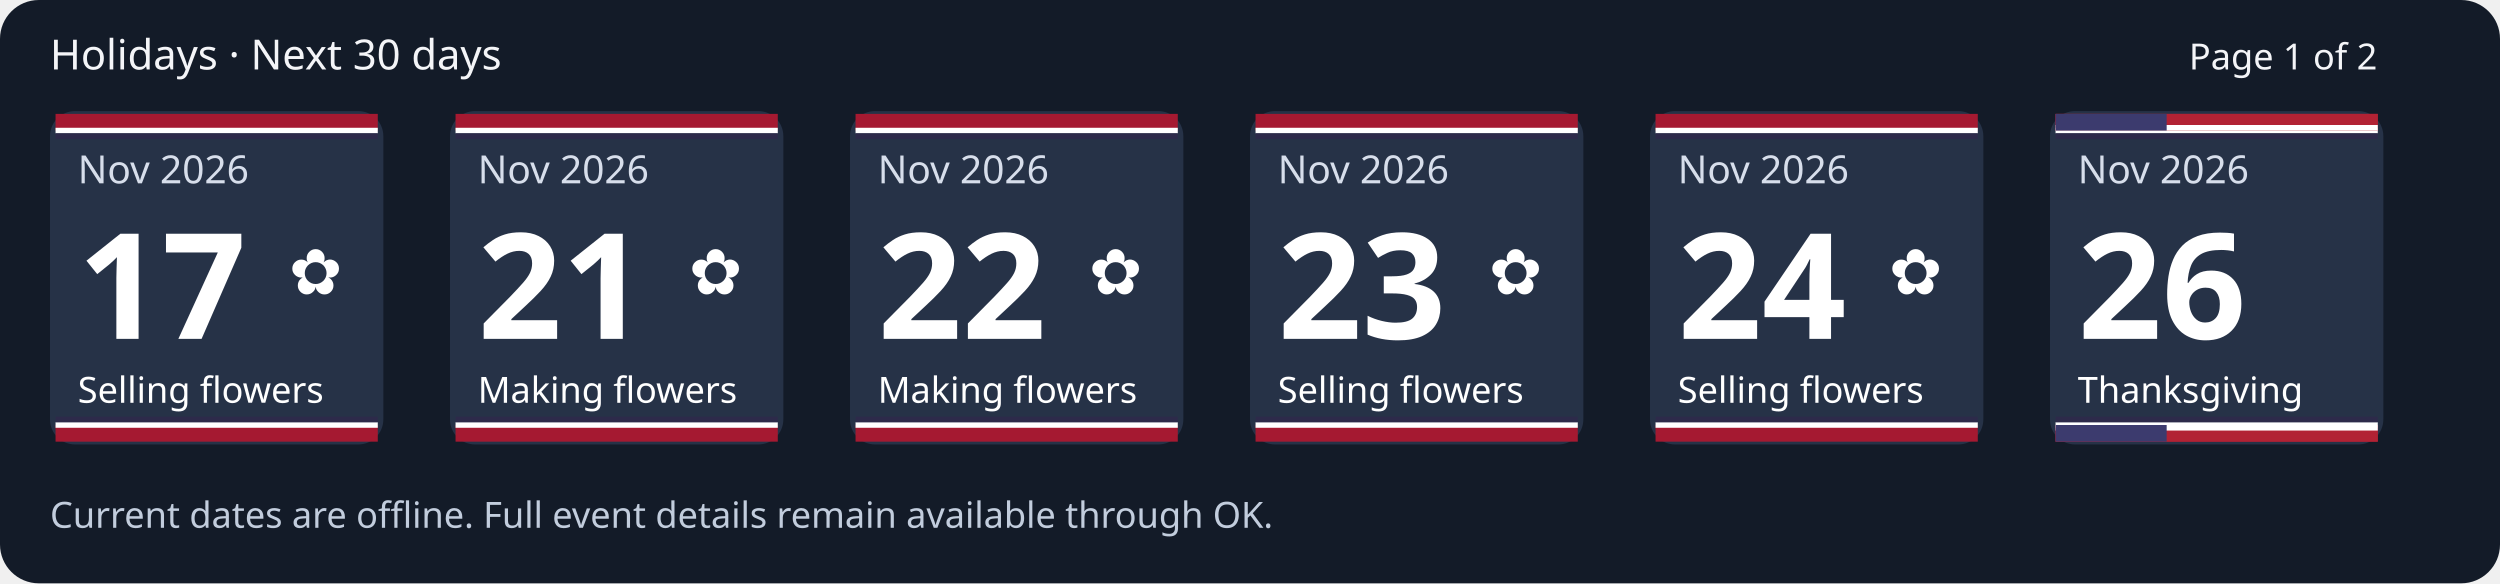
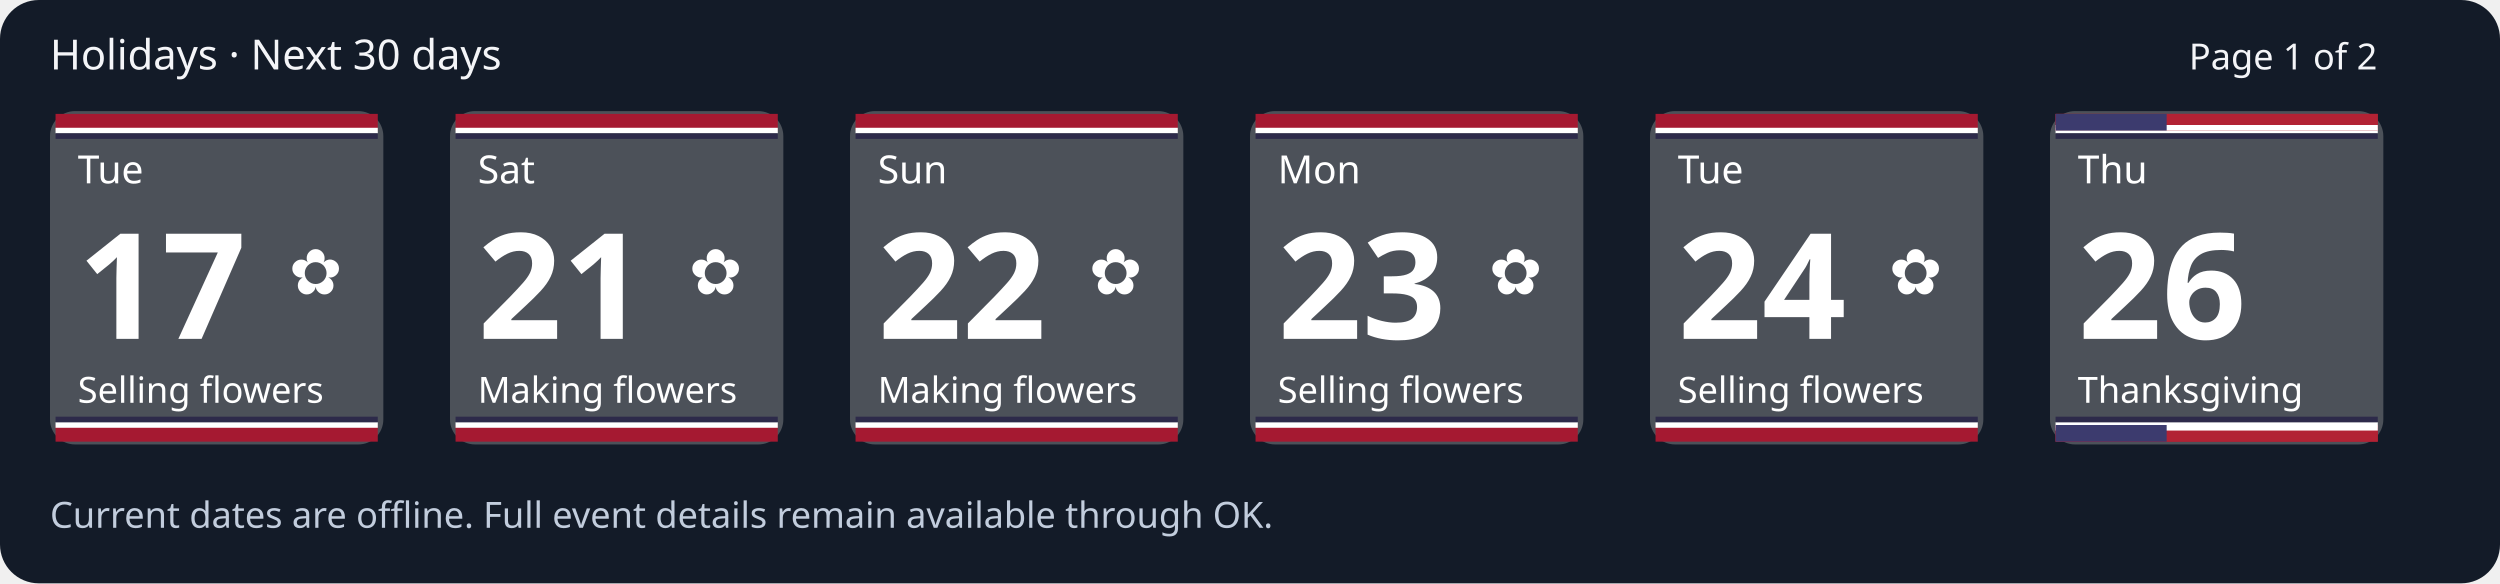
<svg xmlns="http://www.w3.org/2000/svg" width="900" height="210" viewBox="0 0 900 210">
  <rect width="900" height="210" rx="14" fill="#131b28" />
  <g fill="#f4f5f8" font-family="sans-serif">
    <text x="18" y="25" font-size="15">Holidays · Next 30 days</text>
    <text x="788" y="25" font-size="13">Page 1 of 2</text>
  </g>
  <defs>
    <g id="date">
-       <rect width="120" height="120" rx="9" fill="#263247" />
+       <rect width="120" height="120" rx="9" fill="#4c5159" />
      <path d="M2 4H118M2 116H118" stroke="#a51931" stroke-width="6" />
      <path d="M2 7H118M2 113H118" stroke="#fff" stroke-width="2" />
      <path d="M2 9H118M2 111H118" stroke="#2d2a4a" stroke-width="2" />
-       <text x="10" y="26" fill="#d7deeb" font-family="sans-serif" font-size="14">Nov 2026</text>
    </g>
    <g id="us-date">
      <use href="#date" />
      <path d="M2 4H118M2 116H118" stroke="#b22234" stroke-width="6" />
      <path d="M2 6H118M2 114H118" stroke="#fff" stroke-width="2" />
      <path d="M2 4H42M2 116H42" stroke="#3c3b6e" stroke-width="6" />
    </g>
  </defs>
  <g font-family="sans-serif" fill="#fff">
    <g transform="translate(18 40)">
      <use href="#date" />
+       <text x="10" y="26" font-size="14">Tue</text>
      <text x="10" y="82" font-size="53" font-weight="bold">17</text>
      <text x="86" y="66" font-size="23">✿</text>
      <text x="10" y="105" font-size="13">Selling flowers</text>
    </g>
    <g transform="translate(162 40)">
      <use href="#date" />
+       <text x="10" y="26" font-size="14">Sat</text>
      <text x="10" y="82" font-size="53" font-weight="bold">21</text>
      <text x="86" y="66" font-size="23">✿</text>
      <text x="10" y="105" font-size="13">Making flowers</text>
    </g>
    <g transform="translate(306 40)">
      <use href="#date" />
+       <text x="10" y="26" font-size="14">Sun</text>
      <text x="10" y="82" font-size="53" font-weight="bold">22</text>
      <text x="86" y="66" font-size="23">✿</text>
      <text x="10" y="105" font-size="13">Making flowers</text>
    </g>
    <g transform="translate(450 40)">
      <use href="#date" />
+       <text x="10" y="26" font-size="14">Mon</text>
      <text x="10" y="82" font-size="53" font-weight="bold">23</text>
      <text x="86" y="66" font-size="23">✿</text>
      <text x="10" y="105" font-size="13">Selling flowers</text>
    </g>
    <g transform="translate(594 40)">
      <use href="#date" />
+       <text x="10" y="26" font-size="14">Tue</text>
      <text x="10" y="82" font-size="53" font-weight="bold">24</text>
      <text x="86" y="66" font-size="23">✿</text>
      <text x="10" y="105" font-size="13">Selling flowers</text>
    </g>
    <g transform="translate(738 40)">
      <use href="#us-date" />
+       <text x="10" y="26" font-size="14">Thu</text>
      <text x="10" y="82" font-size="53" font-weight="bold">26</text>
      <text x="10" y="105" font-size="13">Thanksgiving</text>
    </g>
  </g>
  <text x="18" y="190" fill="#c2cddd" font-family="sans-serif" font-size="13">Current dates are offline. Full event details remain available through OK.</text>
</svg>
